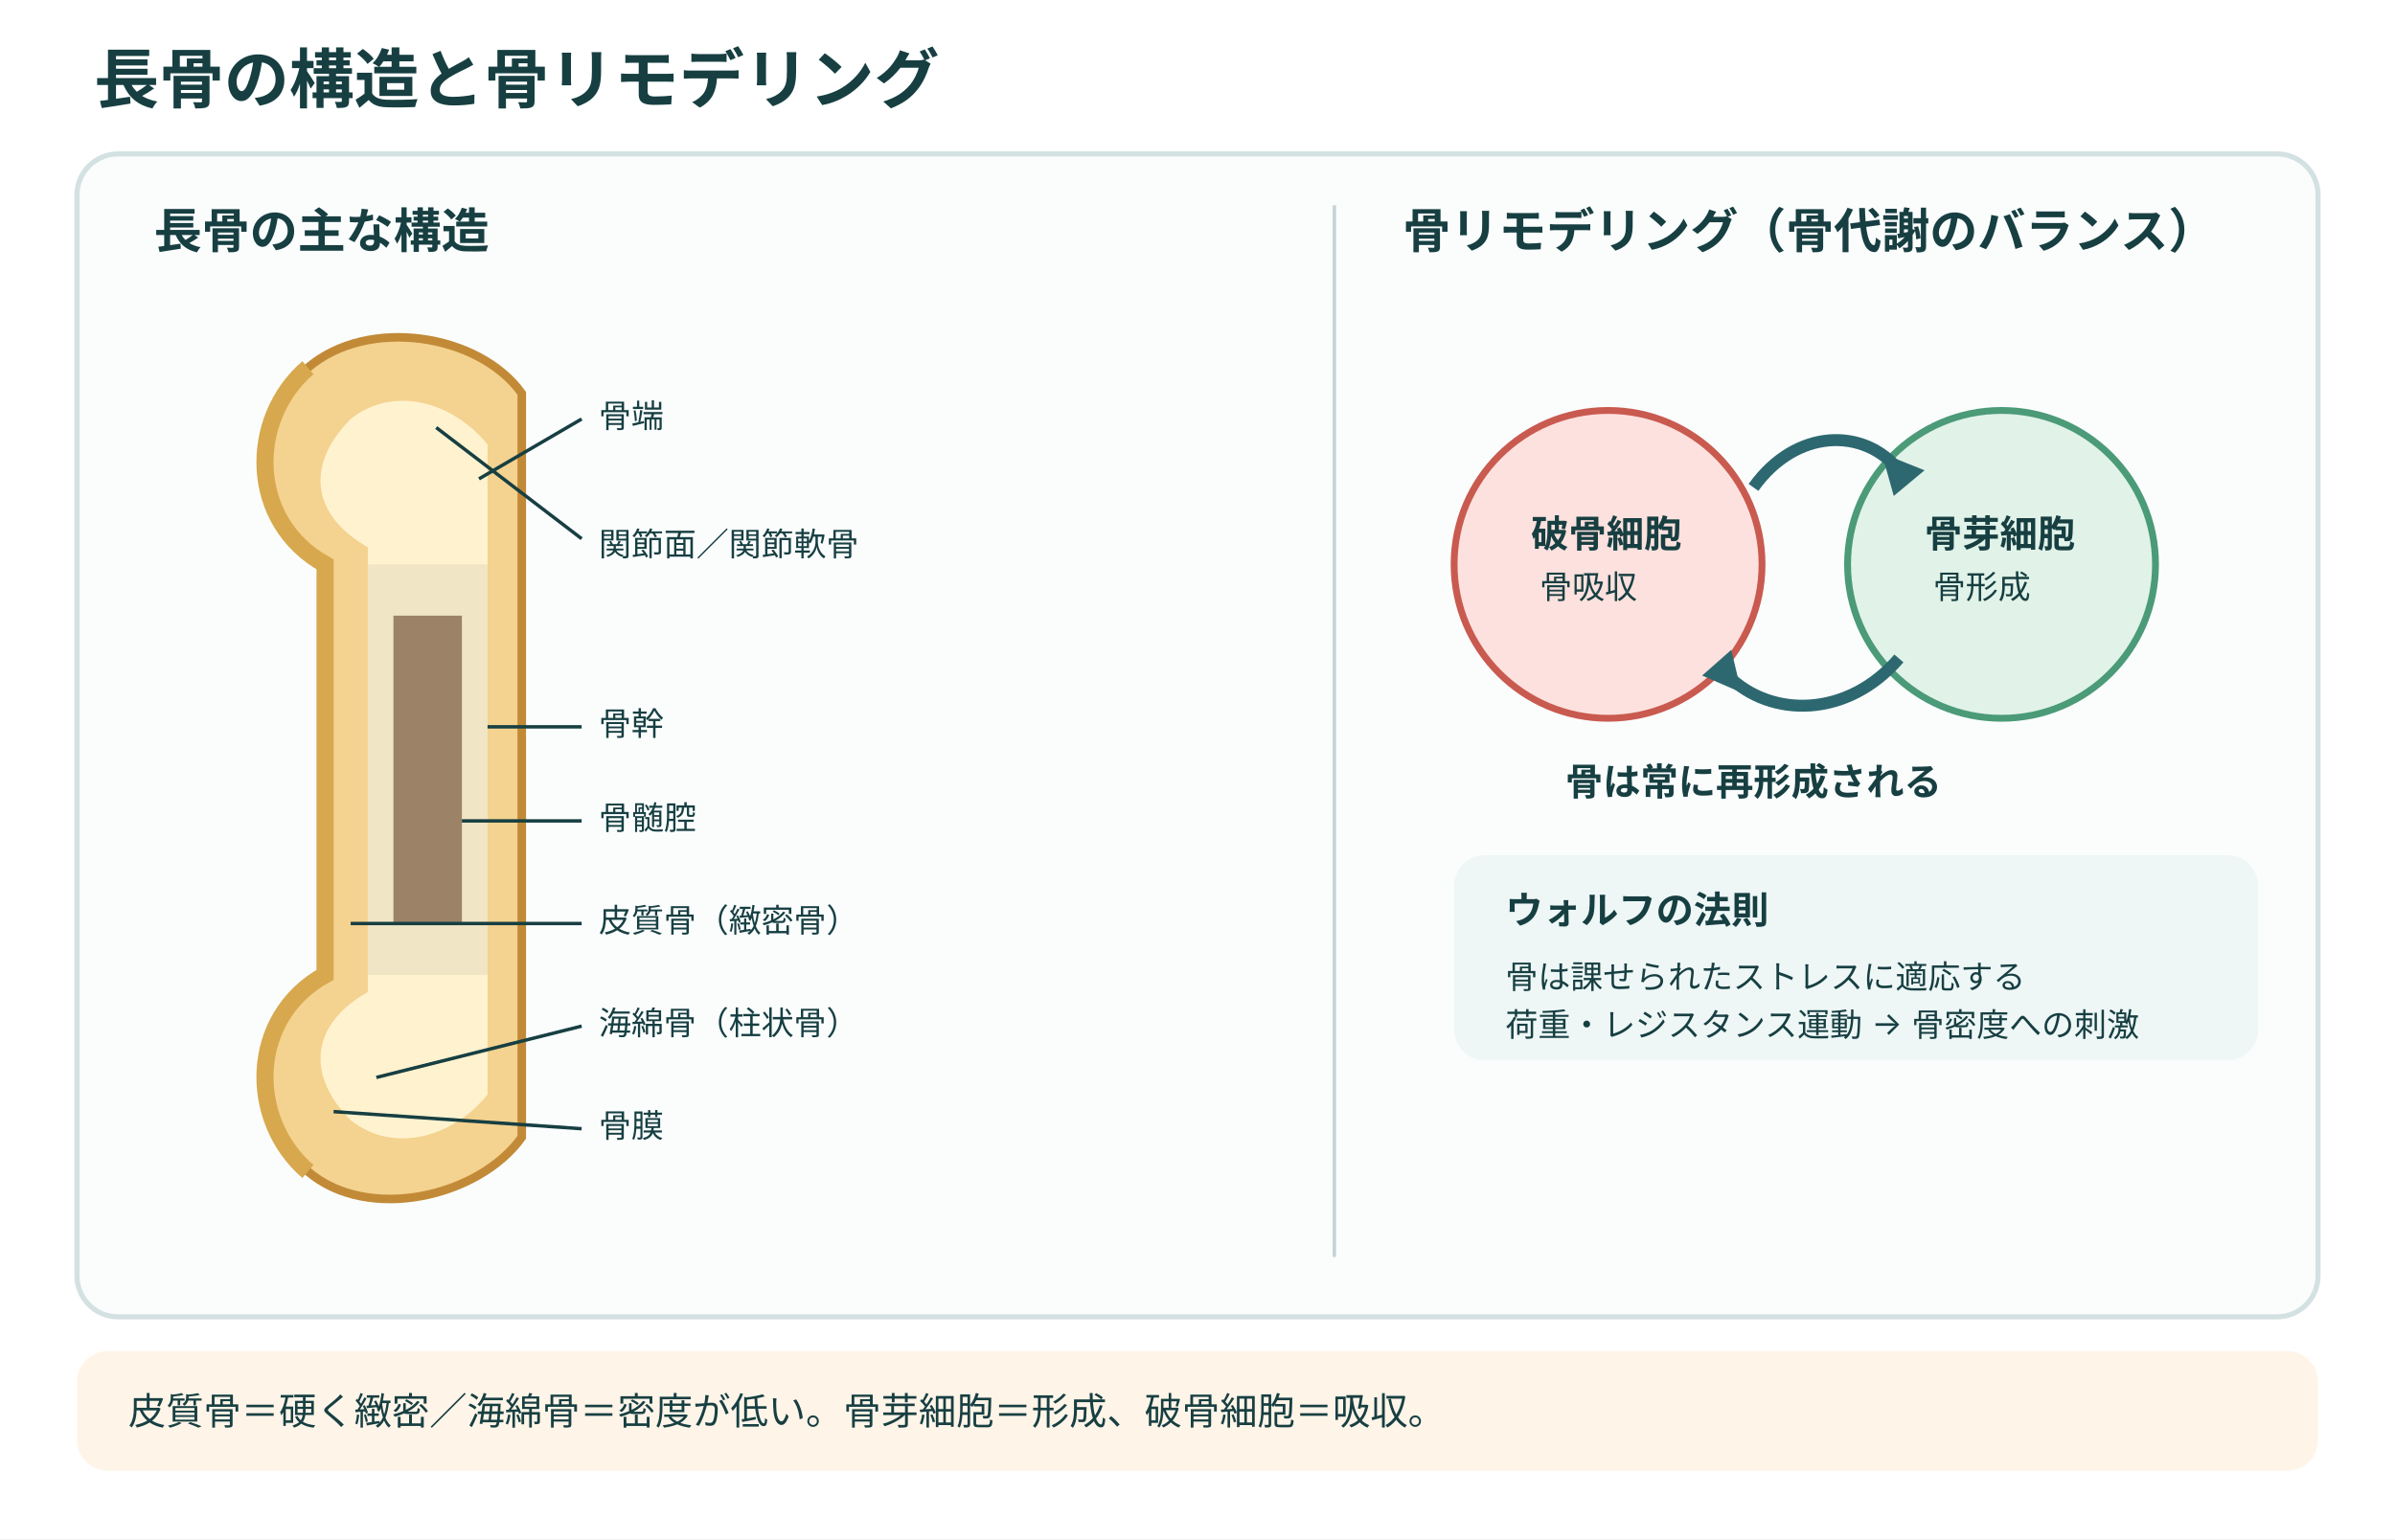
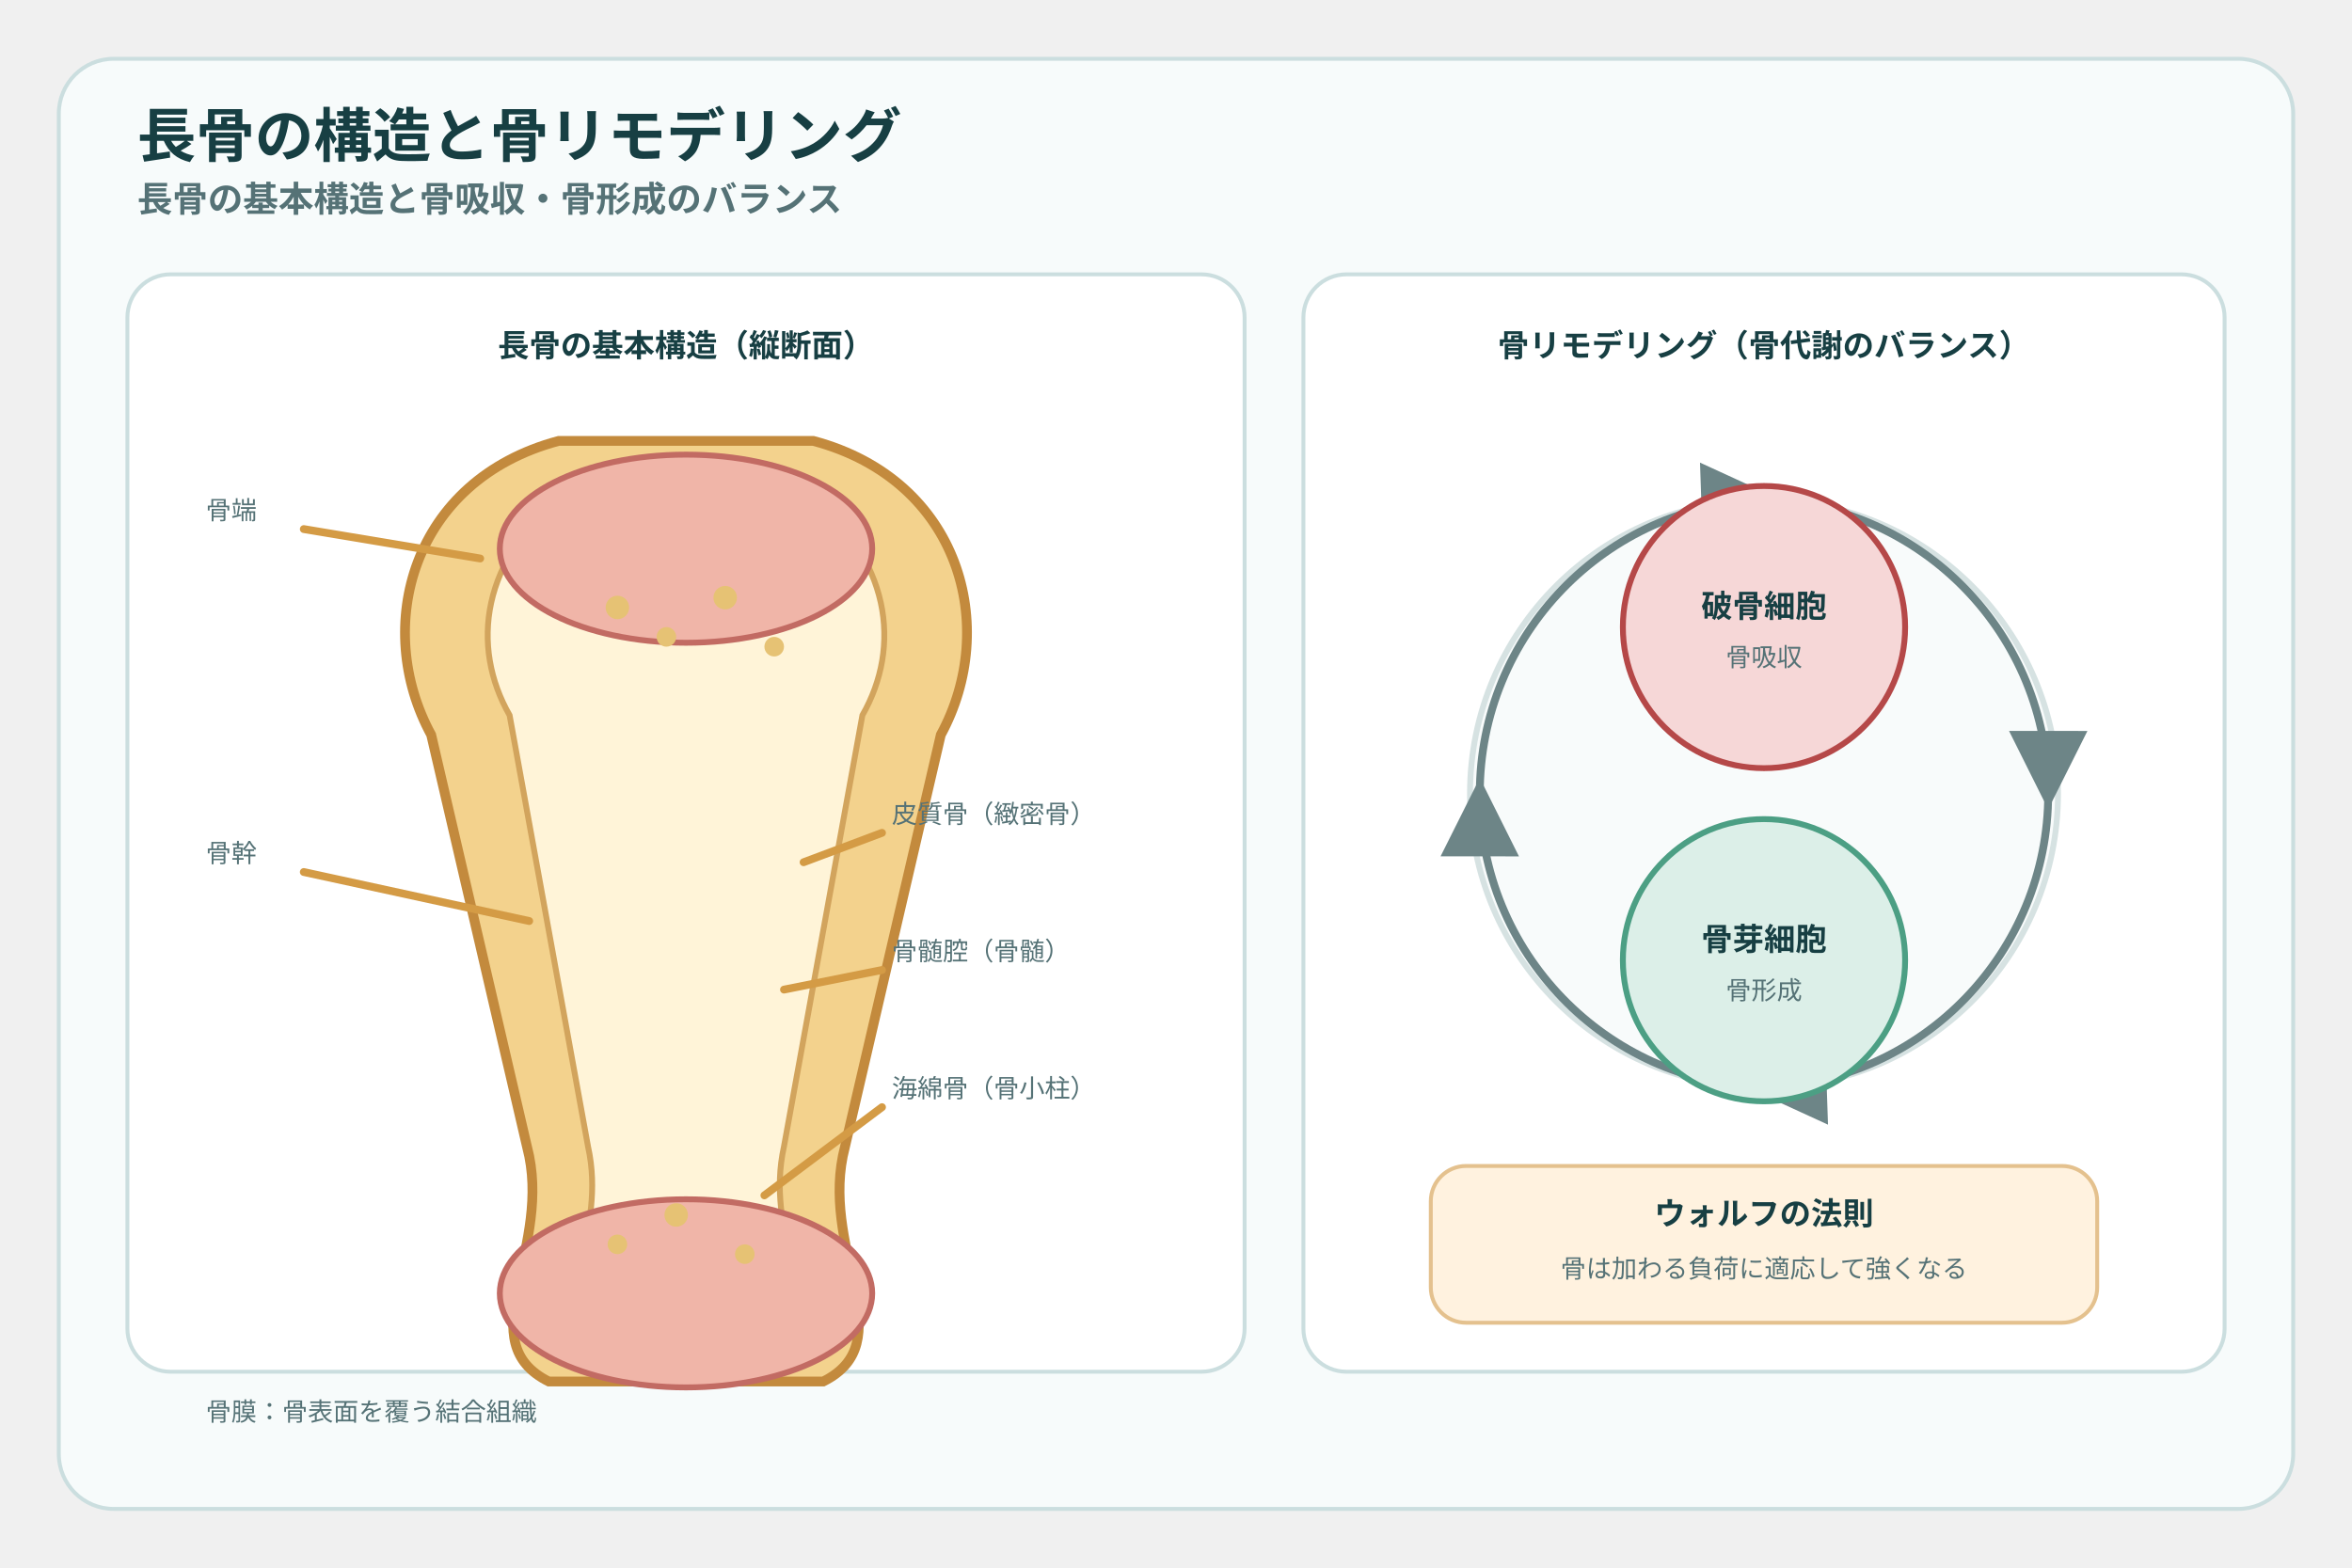
- <svg xmlns="http://www.w3.org/2000/svg" viewBox="0 0 1400 900">
-   <rect width="1400" height="900" fill="#fff" />
-   <style>.t{font-family:-apple-system,BlinkMacSystemFont,"Noto Sans JP","Yu Gothic",sans-serif;fill:#173f42}.h{font-size:38px;font-weight:800}.sh{font-size:28px;font-weight:800}.tx{font-size:22px}.sm{font-size:19px}.b{font-weight:800}.panel{fill:#fbfdfd;stroke:#d4e1e2;stroke-width:3}</style>
-   <text x="55" y="60" class="t h">長骨の構造と骨リモデリング</text>
-   <rect x="45" y="90" width="1310" height="680" rx="24" class="panel" />
-   <line x1="780" y1="120" x2="780" y2="735" stroke="#c7d3d4" stroke-width="2" />
-   <text x="90" y="145" class="t sh">長骨の主な構造</text>
-   <text x="820" y="145" class="t sh">骨リモデリング（骨代謝のバランス）</text>
-   <path d="M180 215 C145 245 145 305 190 330 L190 570 C145 595 145 655 180 685 C215 715 280 700 305 665 L305 230 C280 195 215 185 180 215Z" fill="#f4d28f" stroke="#c28a37" stroke-width="5" />
-   <path d="M205 245 C180 270 180 300 215 320 L215 580 C180 600 180 630 205 655 C230 675 265 665 285 640 L285 260 C265 235 230 225 205 245Z" fill="#fff2cf" />
-   <path d="M215 330 L285 330 L285 570 L215 570Z" fill="#f0e5c4" />
-   <path d="M230 360 L270 360 L270 540 L230 540Z" fill="#6f4d36" opacity=".65" />
-   <path d="M180 215 C145 245 145 305 190 330 L190 570 C145 595 145 655 180 685" fill="none" stroke="#d7a84e" stroke-width="10" />
-   <text x="350" y="250" class="t sm">骨端</text>
-   <line x1="340" y1="245" x2="280" y2="280" stroke="#173f42" stroke-width="2" />
-   <text x="350" y="325" class="t sm">関節面／関節軟骨</text>
-   <line x1="340" y1="315" x2="255" y2="250" stroke="#173f42" stroke-width="2" />
-   <text x="350" y="430" class="t sm">骨幹</text>
-   <line x1="340" y1="425" x2="285" y2="425" stroke="#173f42" stroke-width="2" />
-   <text x="350" y="485" class="t sm">骨髄腔</text>
-   <line x1="340" y1="480" x2="270" y2="480" stroke="#173f42" stroke-width="2" />
-   <text x="350" y="545" class="t sm">皮質骨（緻密骨）</text>
-   <line x1="340" y1="540" x2="205" y2="540" stroke="#173f42" stroke-width="2" />
-   <text x="350" y="605" class="t sm">海綿骨（柱状骨）</text>
-   <line x1="340" y1="600" x2="220" y2="630" stroke="#173f42" stroke-width="2" />
-   <text x="350" y="665" class="t sm">骨膜</text>
-   <line x1="340" y1="660" x2="195" y2="650" stroke="#173f42" stroke-width="2" />
-   <circle cx="940" cy="330" r="90" fill="#fde1de" stroke="#c95a4f" stroke-width="4" />
-   <circle cx="1170" cy="330" r="90" fill="#e1f2e8" stroke="#4b9a78" stroke-width="4" />
-   <text x="895" y="320" class="t tx b">破骨細胞</text>
-   <text x="900" y="350" class="t sm">骨吸収</text>
-   <text x="1125" y="320" class="t tx b">骨芽細胞</text>
-   <text x="1130" y="350" class="t sm">骨形成</text>
-   <path d="M1025 285 C1050 250 1090 250 1110 275" fill="none" stroke="#2d6870" stroke-width="7" />
-   <polygon points="1100,265 1125,275 1107,290" fill="#2d6870" />
-   <path d="M1110 385 C1080 420 1035 420 1010 395" fill="none" stroke="#2d6870" stroke-width="7" />
-   <polygon points="1018,405 995,395 1012,380" fill="#2d6870" />
-   <text x="915" y="465" class="t tx b">骨は常に再形成される</text>
-   <rect x="850" y="500" width="470" height="120" rx="18" fill="#eef7f6" />
-   <text x="880" y="540" class="t tx b">ウォルフの法則</text>
-   <text x="880" y="578" class="t sm">骨は課せられたストレスに適応する</text>
-   <text x="880" y="606" class="t sm">荷重・レジスタンス運動 → 骨密度への刺激</text>
-   <rect x="45" y="790" width="1310" height="70" rx="18" fill="#fff4e8" />
-   <text x="75" y="833" class="t tx">皮質骨＝硬く緻密／海綿骨＝密度が低い。骨芽細胞＝形成、破骨細胞＝吸収。</text>
+ <svg xmlns="http://www.w3.org/2000/svg" width="1200" height="800" viewBox="0 0 1200 800">
+   <defs>
+     <marker id="a" markerWidth="10" markerHeight="10" refX="8" refY="5" orient="auto">
+       <path d="M0,0 L10,5 L0,10 z" fill="#6d8587" />
+     </marker>
+   </defs>
+   <style>.title{font:700 30px sans-serif;fill:#173f43}.sub{font:600 18px sans-serif;fill:#557276}.label{font:600 16px sans-serif;fill:#173f43}.small{font:500 13px sans-serif;fill:#557276}.box{fill:#fff;stroke:#cbdedf;stroke-width:2}.teal{fill:#176b70}.green{stroke:#4c9f84}.blue{stroke:#2867a8}.orange{stroke:#d49b45}.red{stroke:#b54848}.purple{stroke:#76508c}.arrow{stroke:#6d8587;stroke-width:4;fill:none;marker-end:url(#a)}.thin{fill:none;stroke-width:4;stroke-linecap:round}</style>
+   <rect x="30" y="30" width="1140" height="740" rx="28" fill="#f7fbfb" stroke="#cbdedf" stroke-width="2" />
+   <text x="70" y="80" class="title">長骨の構造と骨リモデリング</text>
+   <text x="70" y="108" class="sub">長骨の基本構造と骨吸収・骨形成のバランス</text>
+   <g transform="translate(65 140)">
+     <rect class="box" width="570" height="560" rx="22" />
+     <text x="285" y="42" text-anchor="middle" class="label">長骨の基本構造（縦断面）</text>
+     <path d="M220 85 C145 105 125 180 155 235 L205 450 C215 500 175 545 215 565 L355 565 C395 545 355 500 365 450 L415 235 C445 180 425 105 350 85Z" fill="#f3d28d" stroke="#c38a3d" stroke-width="5" />
+     <path d="M225 110 C180 145 175 190 195 225 L235 445 C245 490 215 520 245 535 L325 535 C355 520 325 490 335 445 L375 225 C395 190 390 145 345 110Z" fill="#fff4d8" stroke="#d2a45d" stroke-width="3" />
+     <ellipse cx="285" cy="140" rx="95" ry="48" fill="#f0b5a8" stroke="#c26b63" stroke-width="3" />
+     <ellipse cx="285" cy="520" rx="95" ry="48" fill="#f0b5a8" stroke="#c26b63" stroke-width="3" />
+     <g fill="#e6c274">
+       <circle cx="250" cy="170" r="6" />
+       <circle cx="275" cy="185" r="5" />
+       <circle cx="305" cy="165" r="6" />
+       <circle cx="330" cy="190" r="5" />
+       <circle cx="250" cy="495" r="5" />
+       <circle cx="280" cy="480" r="6" />
+       <circle cx="315" cy="500" r="5" />
+     </g>
+     <text x="40" y="125" class="small">骨端</text>
+     <line x1="90" y1="130" x2="180" y2="145" class="thin orange" />
+     <text x="40" y="300" class="small">骨幹</text>
+     <line x1="90" y1="305" x2="205" y2="330" class="thin orange" />
+     <text x="390" y="280" class="small">皮質骨（緻密骨）</text>
+     <line x1="385" y1="285" x2="345" y2="300" class="thin orange" />
+     <text x="390" y="350" class="small">骨髄腔（骨髄）</text>
+     <line x1="385" y1="355" x2="335" y2="365" class="thin orange" />
+     <text x="390" y="420" class="small">海綿骨（骨小柱）</text>
+     <line x1="385" y1="425" x2="325" y2="470" class="thin orange" />
+     <text x="40" y="585" class="small">骨膜：骨表面を覆う結合組織</text>
+   </g>
+   <g transform="translate(665 140)">
+     <rect class="box" width="470" height="560" rx="22" />
+     <text x="235" y="42" text-anchor="middle" class="label">骨リモデリング（骨代謝のバランス）</text>
+     <circle cx="235" cy="265" r="150" fill="#f8fbfb" stroke="#d6e2e2" stroke-width="3" />
+     <path d="M235 115 A150 150 0 0 1 380 265" class="arrow" />
+     <path d="M380 265 A150 150 0 0 1 235 415" class="arrow" />
+     <path d="M235 415 A150 150 0 0 1 90 265" class="arrow" />
+     <path d="M90 265 A150 150 0 0 1 235 115" class="arrow" />
+     <circle cx="235" cy="180" r="72" fill="#f6d7d7" stroke="#b54848" stroke-width="3" />
+     <text x="235" y="175" text-anchor="middle" class="label">破骨細胞</text>
+     <text x="235" y="200" text-anchor="middle" class="small">骨吸収</text>
+     <circle cx="235" cy="350" r="72" fill="#dcefe8" stroke="#4c9f84" stroke-width="3" />
+     <text x="235" y="345" text-anchor="middle" class="label">骨芽細胞</text>
+     <text x="235" y="370" text-anchor="middle" class="small">骨形成</text>
+     <rect x="65" y="455" width="340" height="80" rx="18" fill="#fff2df" stroke="#e4c18e" stroke-width="2" />
+     <text x="235" y="485" text-anchor="middle" class="label">ウォルフの法則</text>
+     <text x="235" y="512" text-anchor="middle" class="small">骨は加わる負荷に適応して強くなる</text>
+   </g>
</svg>
